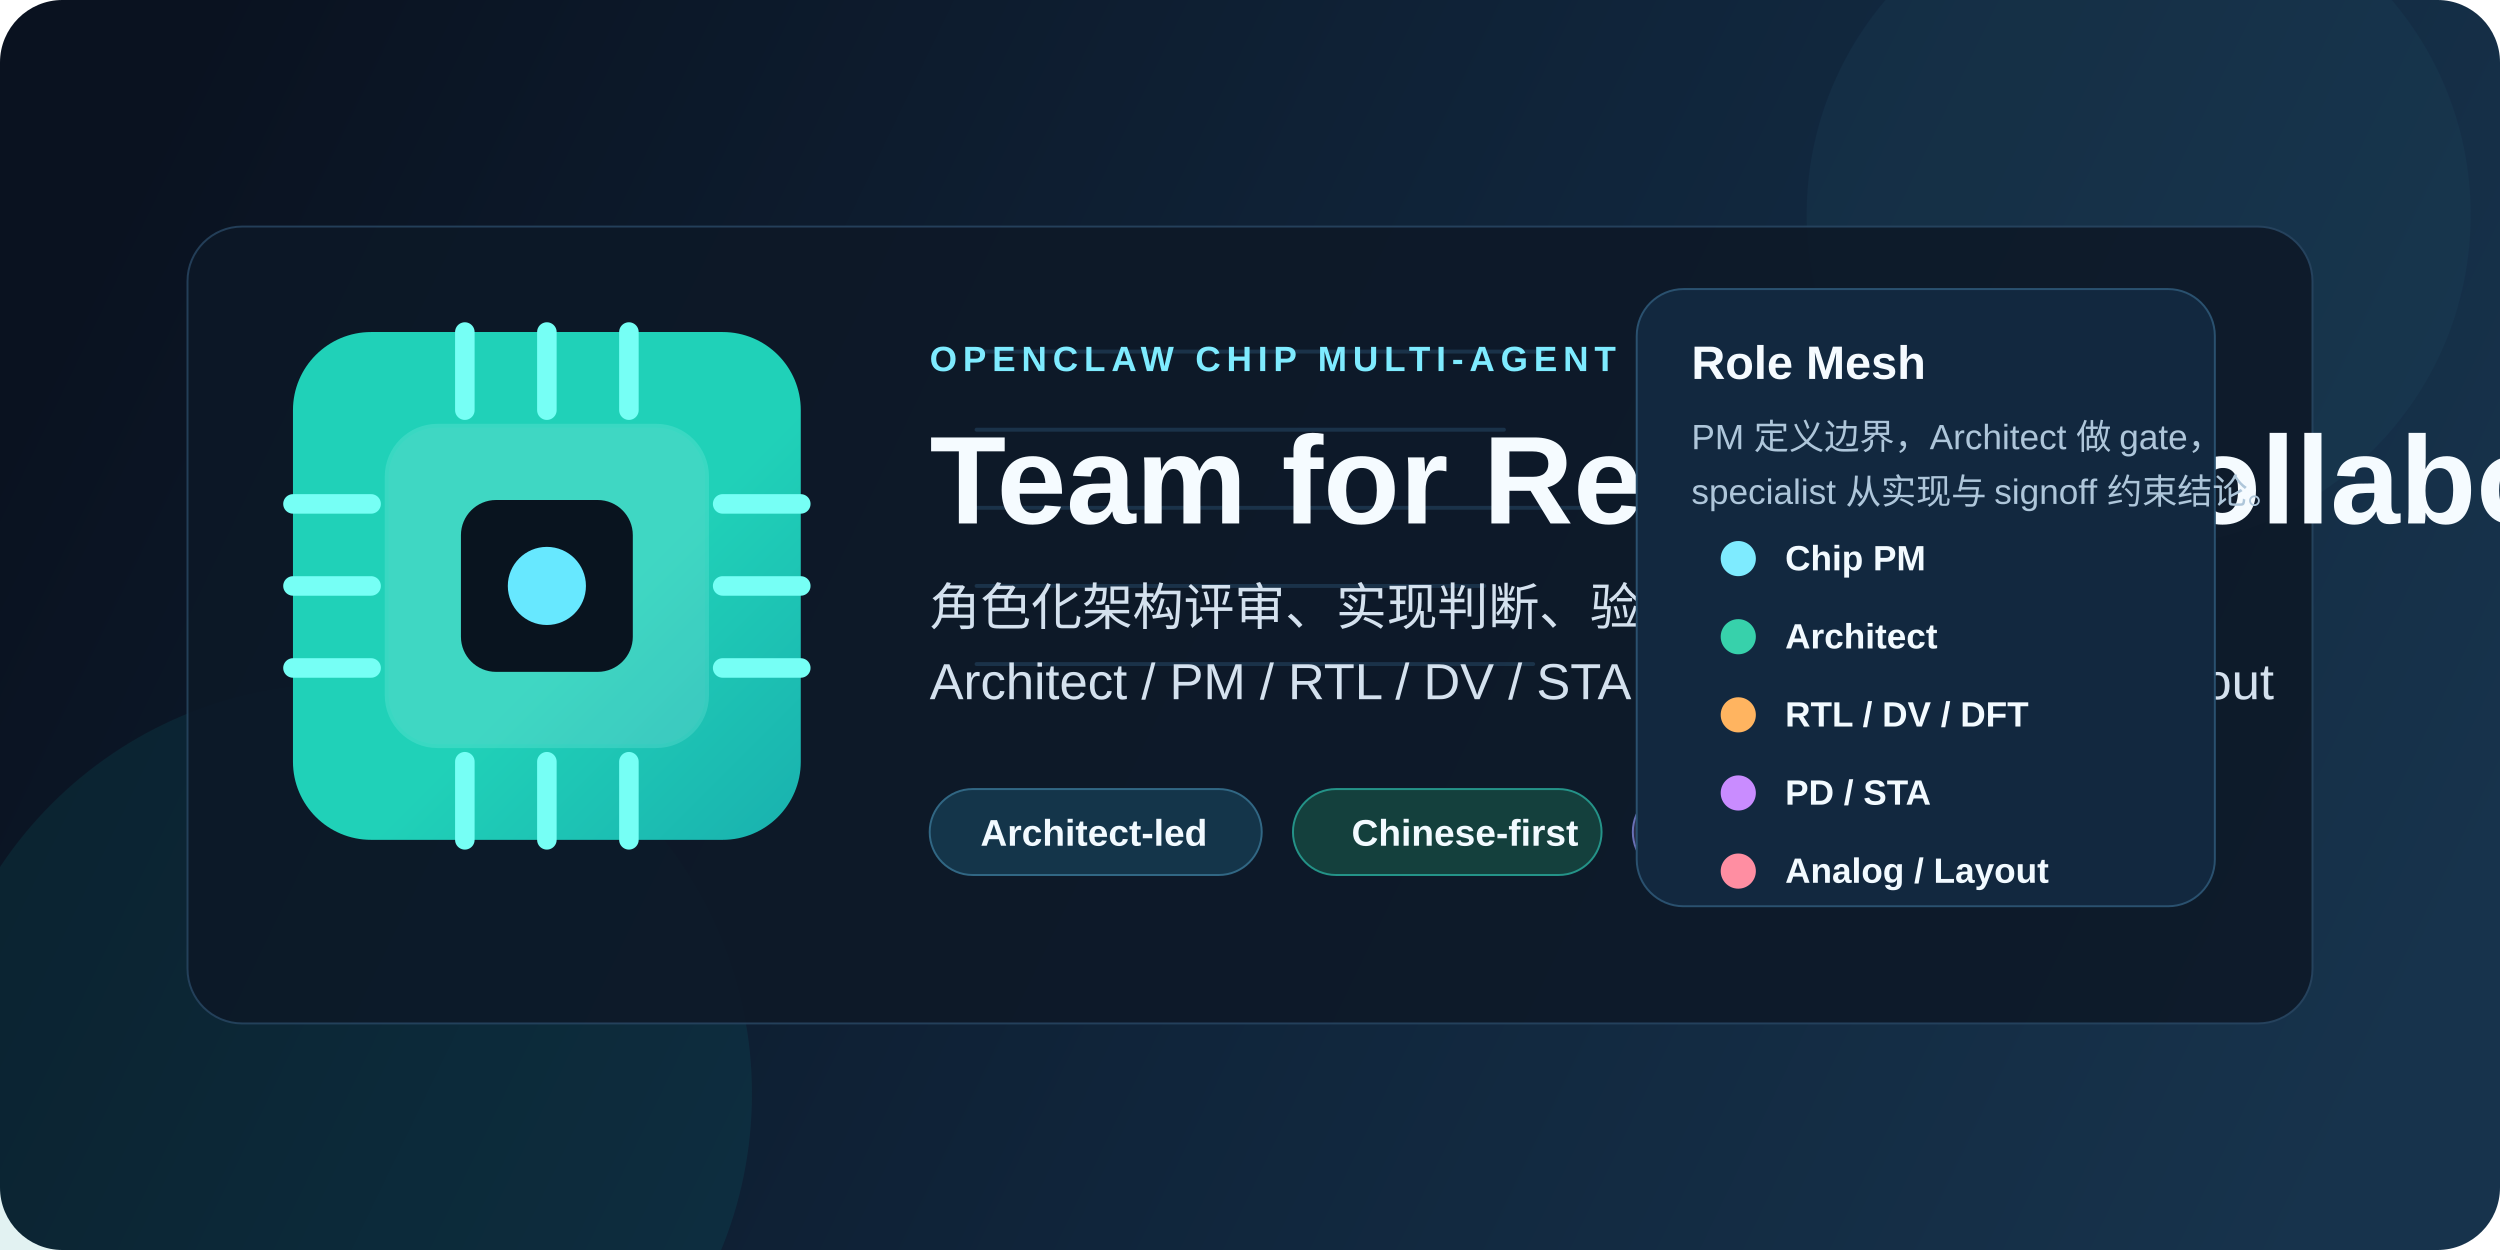
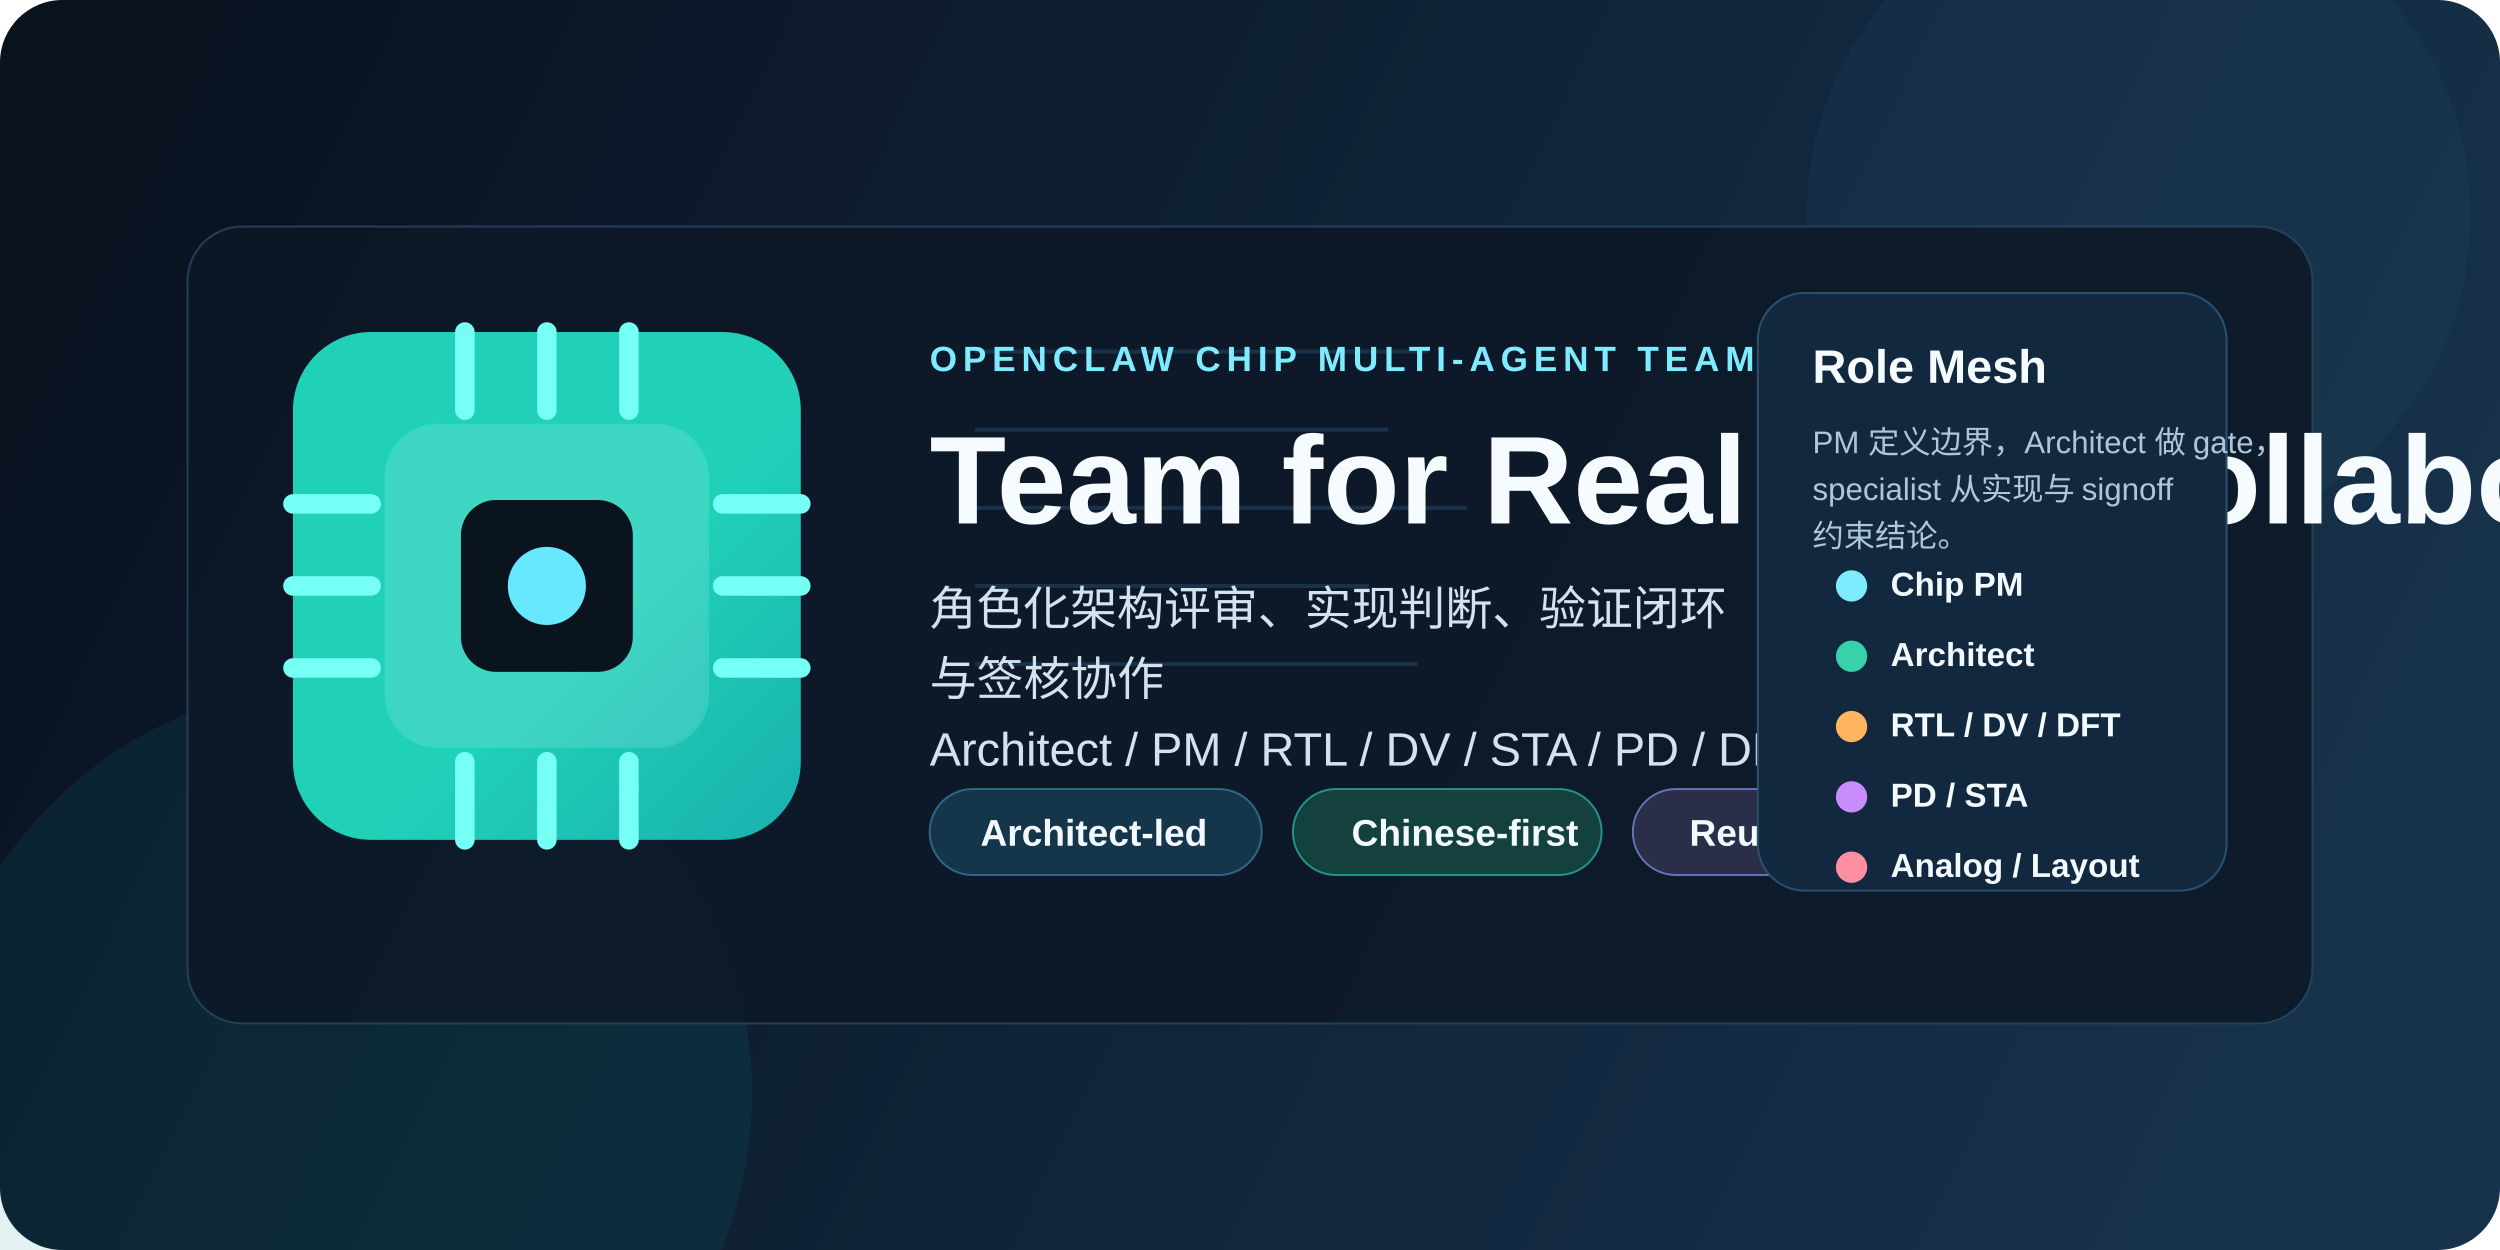
<svg xmlns="http://www.w3.org/2000/svg" width="1280" height="640" viewBox="0 0 1280 640">
  <defs>
    <linearGradient id="bg" x1="80" y1="60" x2="1200" y2="600" gradientUnits="userSpaceOnUse">
      <stop offset="0" stop-color="#0A1220" />
      <stop offset="0.55" stop-color="#10253B" />
      <stop offset="1" stop-color="#17334C" />
    </linearGradient>
    <linearGradient id="chip" x1="150" y1="150" x2="410" y2="410" gradientUnits="userSpaceOnUse">
      <stop offset="0" stop-color="#20D1B8" />
      <stop offset="1" stop-color="#1085A1" />
    </linearGradient>
    <linearGradient id="card" x1="835" y1="148" x2="1125" y2="472" gradientUnits="userSpaceOnUse">
      <stop offset="0" stop-color="#12283F" />
      <stop offset="1" stop-color="#193851" />
    </linearGradient>
  </defs>
  <rect x="0" y="0" width="1280" height="640" rx="32" fill="url(#bg)" />
  <circle cx="1095" cy="110" r="170" fill="#1F4B65" opacity="0.18" />
  <circle cx="175" cy="560" r="210" fill="#0C8E91" opacity="0.12" />
  <rect x="96" y="116" width="1088" height="408" rx="28" fill="#0C1827" opacity="0.88" stroke="#27445F" />
  <g opacity="0.55">
-     <path d="M500 180H790" stroke="#254764" stroke-width="2" stroke-linecap="round" />
-     <path d="M500 220H770" stroke="#254764" stroke-width="2" stroke-linecap="round" />
-     <path d="M500 260H810" stroke="#254764" stroke-width="2" stroke-linecap="round" />
-     <path d="M500 300H760" stroke="#254764" stroke-width="2" stroke-linecap="round" />
-     <path d="M500 340H785" stroke="#254764" stroke-width="2" stroke-linecap="round" />
+     <path d="M500 180H730" stroke="#254764" stroke-width="2" stroke-linecap="round" />
+     <path d="M500 220H710" stroke="#254764" stroke-width="2" stroke-linecap="round" />
+     <path d="M500 260H750" stroke="#254764" stroke-width="2" stroke-linecap="round" />
+     <path d="M500 300H700" stroke="#254764" stroke-width="2" stroke-linecap="round" />
+     <path d="M500 340H725" stroke="#254764" stroke-width="2" stroke-linecap="round" />
  </g>
  <g transform="translate(150 170)">
    <rect x="0" y="0" width="260" height="260" rx="40" fill="url(#chip)" />
    <rect x="48" y="48" width="164" height="164" rx="26" fill="#E8FBFF" opacity="0.16" stroke="#BFFFFB" stroke-width="2" />
    <rect x="86" y="86" width="88" height="88" rx="18" fill="#09141F" />
    <circle cx="130" cy="130" r="20" fill="#67E8FF" />
    <path d="M40 88H0" stroke="#76FFF5" stroke-width="10" stroke-linecap="round" />
    <path d="M40 130H0" stroke="#76FFF5" stroke-width="10" stroke-linecap="round" />
    <path d="M40 172H0" stroke="#76FFF5" stroke-width="10" stroke-linecap="round" />
    <path d="M260 88H220" stroke="#76FFF5" stroke-width="10" stroke-linecap="round" />
    <path d="M260 130H220" stroke="#76FFF5" stroke-width="10" stroke-linecap="round" />
    <path d="M260 172H220" stroke="#76FFF5" stroke-width="10" stroke-linecap="round" />
    <path d="M88 40V0" stroke="#76FFF5" stroke-width="10" stroke-linecap="round" />
    <path d="M130 40V0" stroke="#76FFF5" stroke-width="10" stroke-linecap="round" />
    <path d="M172 40V0" stroke="#76FFF5" stroke-width="10" stroke-linecap="round" />
    <path d="M88 260V220" stroke="#76FFF5" stroke-width="10" stroke-linecap="round" />
    <path d="M130 260V220" stroke="#76FFF5" stroke-width="10" stroke-linecap="round" />
    <path d="M172 260V220" stroke="#76FFF5" stroke-width="10" stroke-linecap="round" />
  </g>
  <text x="476" y="190" fill="#7EEBFF" font-size="18" font-weight="700" letter-spacing="3" font-family="Arial, PingFang SC, sans-serif">
    OPENCLAW CHIP MULTI-AGENT TEAM
  </text>
  <text x="476" y="268" fill="#F5FBFF" font-size="64" font-weight="700" font-family="Arial, PingFang SC, sans-serif">
    Team for Real Chip Collaboration
  </text>
-   <text x="476" y="320" fill="#D4E1EE" font-size="26" font-weight="500" font-family="Arial, PingFang SC, sans-serif">
-     <tspan x="476" dy="0">角色化架构评审、实现判断、验证闭环与签核协作</tspan>
-     <tspan x="476" dy="38">Architect / PM / RTL / DV / STA / PD / DFT / Analog / Layout</tspan>
+   <text x="476" y="320" fill="#D4E1EE" font-size="24" font-weight="500" font-family="Arial, PingFang SC, sans-serif">
+     <tspan x="476" dy="0">角色化架构评审、实现判断、验证闭环</tspan>
+     <tspan x="476" dy="36">与签核协作</tspan>
+     <tspan x="476" dy="36">Architect / PM / RTL / DV / STA / PD / DFT / Analog / Layout</tspan>
  </text>
  <g transform="translate(476 404)">
    <rect x="0" y="0" width="170" height="44" rx="22" fill="#14354A" stroke="#316784" />
    <text x="26" y="29" fill="#F2FAFF" font-size="19" font-weight="600" font-family="Arial, PingFang SC, sans-serif">Architect-led</text>
    <rect x="186" y="0" width="158" height="44" rx="22" fill="#14403D" stroke="#249388" />
    <text x="216" y="29" fill="#F2FAFF" font-size="19" font-weight="600" font-family="Arial, PingFang SC, sans-serif">Chinese-first</text>
    <rect x="360" y="0" width="206" height="44" rx="22" fill="#2A2E48" stroke="#6970B7" />
    <text x="389" y="29" fill="#F2FAFF" font-size="19" font-weight="600" font-family="Arial, PingFang SC, sans-serif">Reusable templates</text>
  </g>
-   <g transform="translate(838 148)">
-     <rect x="0" y="0" width="296" height="316" rx="24" fill="url(#card)" stroke="#2A516F" />
+   <g transform="translate(900 150)">
+     <rect x="0" y="0" width="240" height="306" rx="24" fill="url(#card)" stroke="#2A516F" />
    <text x="28" y="46" fill="#F6FBFF" font-size="24" font-weight="700" font-family="Arial, PingFang SC, sans-serif">Role Mesh</text>
-     <text x="28" y="82" fill="#AEC6DA" font-size="18" font-weight="500" font-family="Arial, PingFang SC, sans-serif">
+     <text x="28" y="82" fill="#AEC6DA" font-size="16" font-weight="500" font-family="Arial, PingFang SC, sans-serif">
      <tspan x="28" dy="0">PM 定义边界，Architect 做 gate，</tspan>
-       <tspan x="28" dy="28">specialist 从实现与 signoff 约束结论。</tspan>
+       <tspan x="28" dy="24">specialist 从实现与 signoff</tspan>
+       <tspan x="28" dy="24">约束结论。</tspan>
    </text>
-     <circle cx="52" cy="138" r="9" fill="#7EEBFF" />
-     <text x="76" y="144" fill="#F2FAFF" font-size="18" font-weight="600" font-family="Arial, PingFang SC, sans-serif">Chip PM</text>
-     <circle cx="52" cy="178" r="9" fill="#37D1AB" />
-     <text x="76" y="184" fill="#F2FAFF" font-size="18" font-weight="600" font-family="Arial, PingFang SC, sans-serif">Architect</text>
-     <circle cx="52" cy="218" r="9" fill="#FFB460" />
-     <text x="76" y="224" fill="#F2FAFF" font-size="18" font-weight="600" font-family="Arial, PingFang SC, sans-serif">RTL / DV / DFT</text>
-     <circle cx="52" cy="258" r="9" fill="#C98CFF" />
-     <text x="76" y="264" fill="#F2FAFF" font-size="18" font-weight="600" font-family="Arial, PingFang SC, sans-serif">PD / STA</text>
-     <circle cx="52" cy="298" r="9" fill="#FF8EA2" />
-     <text x="76" y="304" fill="#F2FAFF" font-size="18" font-weight="600" font-family="Arial, PingFang SC, sans-serif">Analog / Layout</text>
+     <circle cx="48" cy="150" r="8" fill="#7EEBFF" />
+     <text x="68" y="155" fill="#F2FAFF" font-size="17" font-weight="600" font-family="Arial, PingFang SC, sans-serif">Chip PM</text>
+     <circle cx="48" cy="186" r="8" fill="#37D1AB" />
+     <text x="68" y="191" fill="#F2FAFF" font-size="17" font-weight="600" font-family="Arial, PingFang SC, sans-serif">Architect</text>
+     <circle cx="48" cy="222" r="8" fill="#FFB460" />
+     <text x="68" y="227" fill="#F2FAFF" font-size="17" font-weight="600" font-family="Arial, PingFang SC, sans-serif">RTL / DV / DFT</text>
+     <circle cx="48" cy="258" r="8" fill="#C98CFF" />
+     <text x="68" y="263" fill="#F2FAFF" font-size="17" font-weight="600" font-family="Arial, PingFang SC, sans-serif">PD / STA</text>
+     <circle cx="48" cy="294" r="8" fill="#FF8EA2" />
+     <text x="68" y="299" fill="#F2FAFF" font-size="17" font-weight="600" font-family="Arial, PingFang SC, sans-serif">Analog / Layout</text>
  </g>
</svg>
